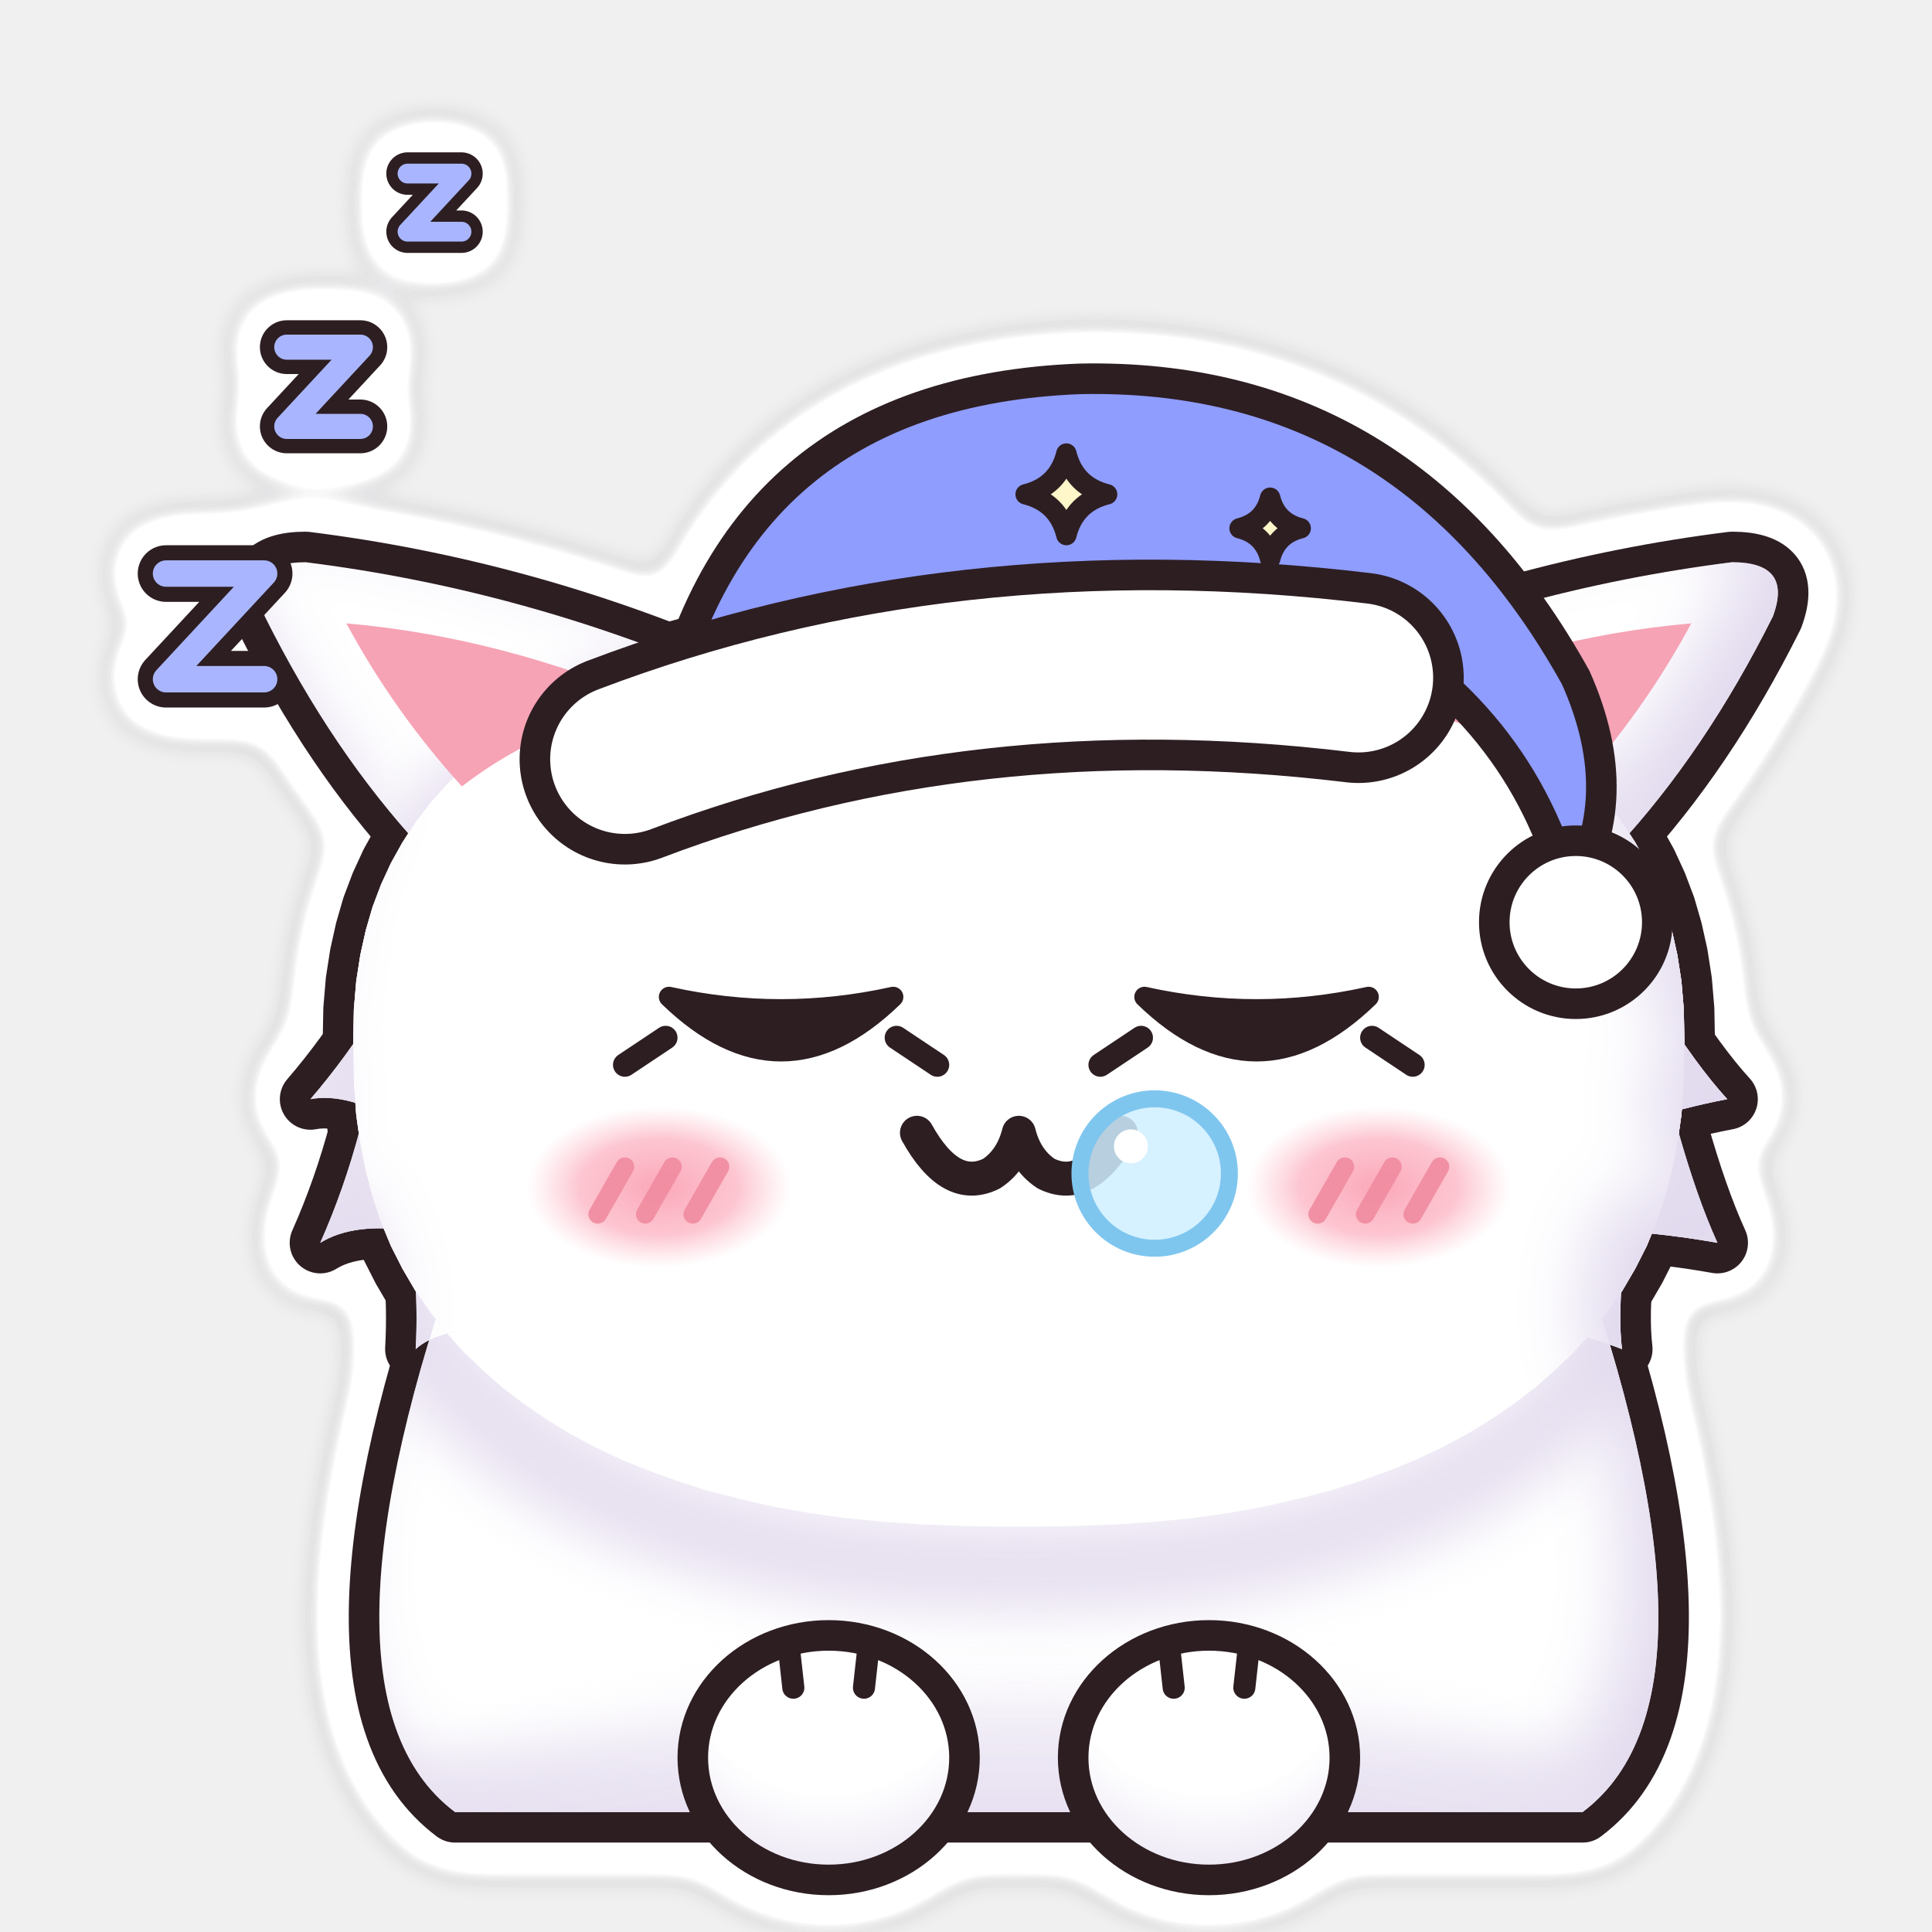
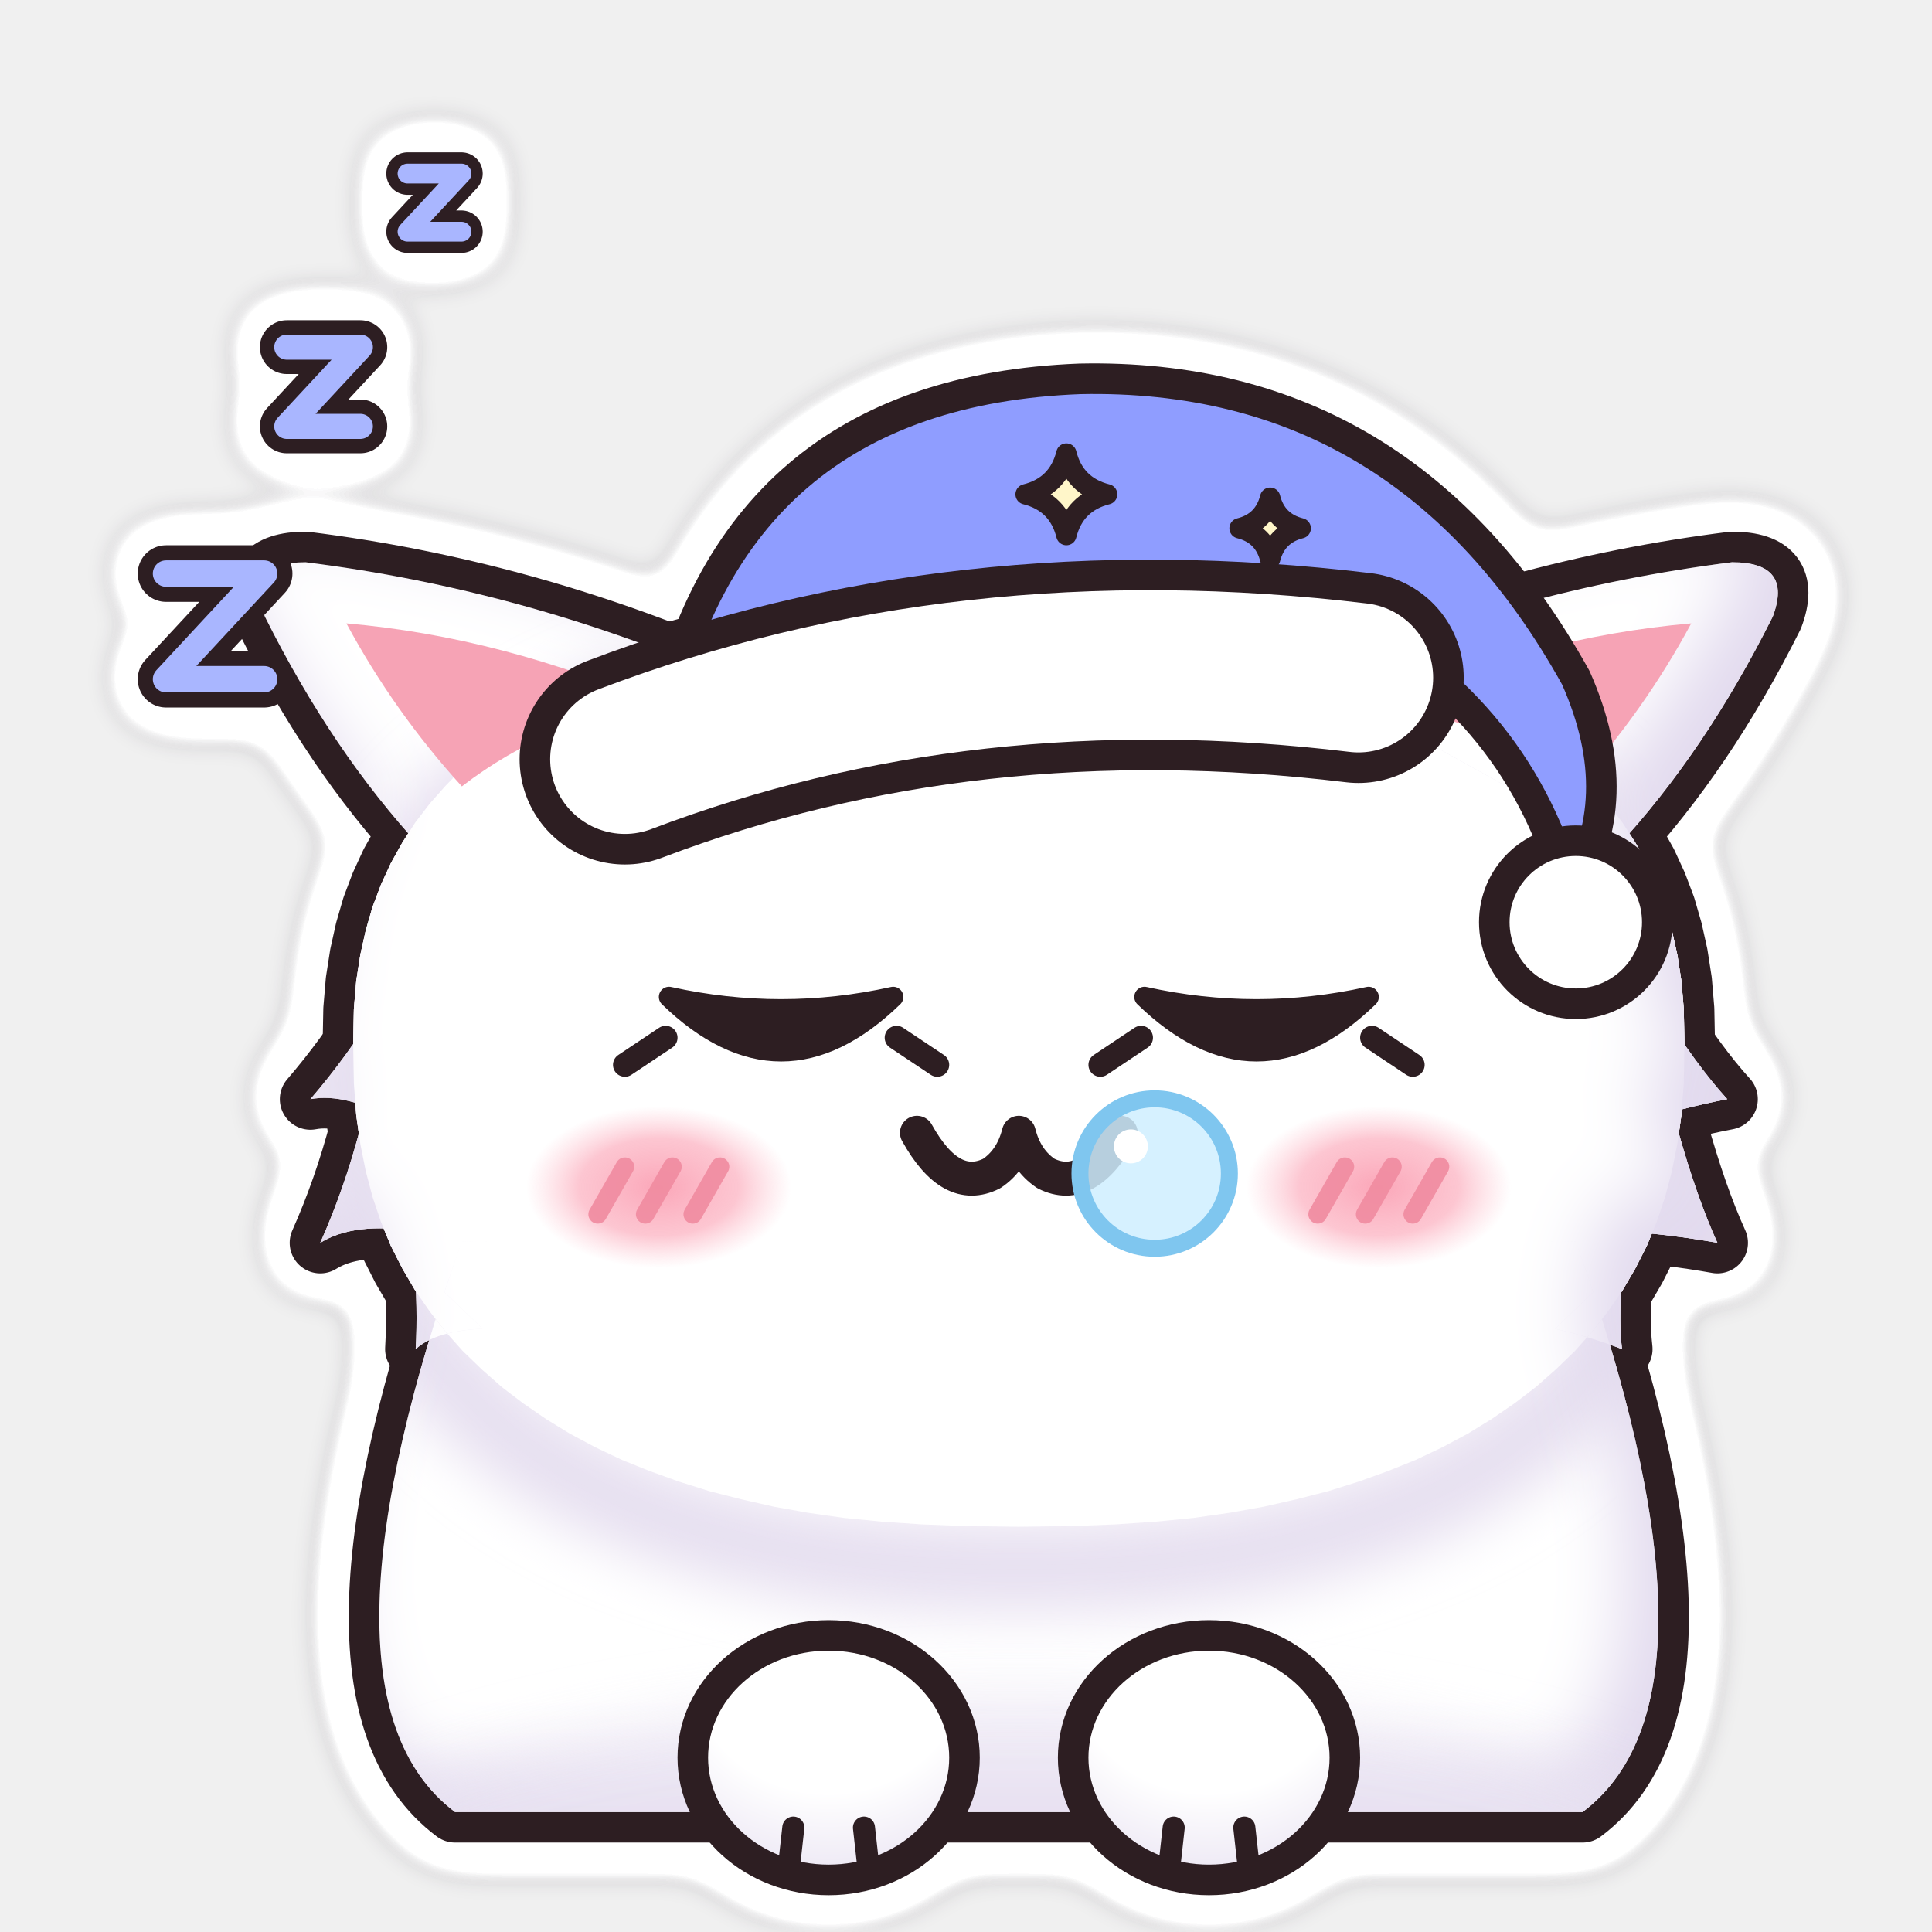
<svg xmlns="http://www.w3.org/2000/svg" viewBox="0 0 512 512" width="512" height="512">
  <defs>
    <linearGradient id="heartFill" x1="0" y1="0" x2="0" y2="1">
      <stop offset="0" stop-color="#ff9aae" />
      <stop offset="1" stop-color="#f4607d" />
    </linearGradient>
    <linearGradient id="lens" x1="0" y1="0" x2="1" y2="1">
      <stop offset="0" stop-color="#3b3350" />
      <stop offset="1" stop-color="#141019" />
    </linearGradient>
    <linearGradient id="flame" x1="0" y1="1" x2="0" y2="0">
      <stop offset="0" stop-color="#ff5a3d" />
      <stop offset="1" stop-color="#ffb43d" />
    </linearGradient>
    <linearGradient id="earFill" x1="0" y1="0" x2="0" y2="1">
      <stop offset="0" stop-color="#f7a9ba" />
      <stop offset="1" stop-color="#f493a9" />
    </linearGradient>
    <linearGradient id="mouthFill" x1="0" y1="0" x2="0" y2="1">
      <stop offset="0" stop-color="#9e2c46" />
      <stop offset="1" stop-color="#cc4a66" />
    </linearGradient>
    <linearGradient id="tongueFill" x1="0" y1="0" x2="0" y2="1">
      <stop offset="0" stop-color="#ff9db2" />
      <stop offset="1" stop-color="#f27994" />
    </linearGradient>
    <radialGradient id="blushFill">
      <stop offset="0" stop-color="#fba2b5" stop-opacity="0.95" />
      <stop offset="0.6" stop-color="#fcb3c2" stop-opacity="0.75" />
      <stop offset="1" stop-color="#fdc4cf" stop-opacity="0" />
    </radialGradient>
    <radialGradient id="blushStrong">
      <stop offset="0" stop-color="#f7839c" stop-opacity="0.95" />
      <stop offset="0.65" stop-color="#f996aa" stop-opacity="0.8" />
      <stop offset="1" stop-color="#fbb0bf" stop-opacity="0" />
    </radialGradient>
    <radialGradient id="pawShade" cx="0.5" cy="0.15" r="0.9">
      <stop offset="0.55" stop-color="#ffffff" />
      <stop offset="1" stop-color="#e9e3f2" />
    </radialGradient>
    <filter id="soft" x="-20%" y="-20%" width="140%" height="140%">
      <feGaussianBlur stdDeviation="9" />
    </filter>
    <filter id="rim" x="-10%" y="-10%" width="120%" height="120%">
      <feGaussianBlur stdDeviation="8" />
    </filter>
    <filter id="inner" filterUnits="userSpaceOnUse" x="-64" y="-64" width="640" height="640" color-interpolation-filters="sRGB">
      <feComponentTransfer in="SourceAlpha" result="outside">
        <feFuncA type="table" tableValues="1 0" />
      </feComponentTransfer>
      <feOffset in="outside" dx="-10" dy="-12" result="shifted" />
      <feGaussianBlur in="shifted" stdDeviation="10" result="soft" />
      <feComposite in="soft" in2="SourceAlpha" operator="in" result="edge" />
      <feFlood flood-color="#e2daee" />
      <feComposite in2="edge" operator="in" />
    </filter>
    <filter id="sticker" x="-15%" y="-15%" width="130%" height="130%" color-interpolation-filters="sRGB">
      <feGaussianBlur in="SourceAlpha" stdDeviation="7" result="blur" />
      <feComponentTransfer in="blur" result="mask">
        <feFuncA type="linear" slope="14" intercept="-0.6" />
      </feComponentTransfer>
      <feFlood flood-color="#ffffff" />
      <feComposite in2="mask" operator="in" result="border" />
      <feGaussianBlur in="mask" stdDeviation="2.5" result="shadowBlur" />
      <feFlood flood-color="#1d1428" flood-opacity="0.22" />
      <feComposite in2="shadowBlur" operator="in" result="shadow" />
      <feMerge>
        <feMergeNode in="shadow" />
        <feMergeNode in="border" />
        <feMergeNode in="SourceGraphic" />
      </feMerge>
    </filter>
  </defs>
  <g filter="url(#sticker)">
    <g transform="translate(270 284) scale(0.9) translate(-256 -266)">
      <clipPath id="sil">
        <path d="M92 316 C62 400 58 460 90 484 L422 484 C454 460 450 400 420 316 Z" />
        <path d="M80 200 Q54 172 34 132 Q28 116 46 116 Q110 124 170 150 Z" />
        <path d="M432 200 Q458 172 478 132 Q484 116 466 116 Q402 124 342 150 Z" />
        <path d="M452 258L451.8 269.5L451.1 278.8L449.9 287.3L448.3 295.3L446.3 302.9L443.8 310.3L440.9 317.3L437.5 324L433.7 330.5L429.4 336.7L424.7 342.7L419.7 348.3L414.1 353.7L408.2 358.9L401.9 363.7L395.2 368.3L388.2 372.6L380.7 376.6L372.9 380.3L364.7 383.6L356.1 386.7L347.2 389.5L337.8 391.9L328.1 394.1L318 395.9L307.5 397.4L296.4 398.5L284.7 399.3L271.9 399.8L256 400L240.1 399.8L227.3 399.3L215.6 398.5L204.5 397.4L194 395.9L183.9 394.1L174.2 391.9L164.8 389.5L155.9 386.7L147.3 383.6L139.1 380.3L131.3 376.6L123.8 372.6L116.8 368.3L110.1 363.7L103.8 358.9L97.9 353.7L92.3 348.3L87.3 342.7L82.6 336.7L78.3 330.5L74.5 324L71.1 317.3L68.2 310.3L65.7 302.9L63.7 295.3L62.1 287.3L60.9 278.8L60.2 269.5L60 258L60.2 247.6L60.9 239.3L62.1 231.6L63.7 224.4L65.7 217.5L68.2 210.9L71.1 204.6L74.5 198.5L78.3 192.6L82.6 187L87.3 181.7L92.3 176.6L97.9 171.7L103.8 167.1L110.1 162.7L116.8 158.6L123.8 154.7L131.3 151.1L139.1 147.8L147.3 144.7L155.9 142L164.8 139.5L174.2 137.3L183.9 135.4L194 133.7L204.5 132.4L215.6 131.3L227.3 130.6L240.1 130.1L256 130L271.9 130.1L284.7 130.6L296.4 131.3L307.5 132.4L318 133.7L328.1 135.4L337.8 137.3L347.2 139.5L356.1 142L364.7 144.7L372.9 147.8L380.7 151.1L388.2 154.7L395.2 158.6L401.9 162.7L408.2 167.1L414.1 171.7L419.7 176.6L424.7 181.7L429.4 187L433.7 192.6L437.5 198.5L440.9 204.6L443.8 210.9L446.3 217.5L448.3 224.4L449.9 231.6L451.1 239.3L451.8 247.6Z" />
        <path d="M219.5 145.6 Q224.5 131.6 222.1 122 Q232.5 130.9 244.5 138.4 Z" />
        <path d="M241 138 Q252.1 121.5 258 108 Q261.9 123.6 267 138 Z" />
        <path d="M266.5 138.6 Q279.3 131.2 287.9 124.5 Q287.2 135.2 287.5 145.4 Z" />
        <path d="M73 280.7 Q58 272.1 47.4 274.1 Q57.9 261.9 67 247.3 Z" />
        <path d="M445 247.3 Q455.4 264 464.6 274.1 Q451.5 276.6 439 280.7 Z" />
        <path d="M78 313 Q60.3 310.2 50.3 316.4 Q57.3 300.7 62 283 Z" />
        <path d="M450 283 Q455.6 303 461.7 316.4 Q447.7 313.9 434 313 Z" />
        <path d="M98.1 341.7 Q84.4 342.3 78.4 347.7 Q79.1 335.5 77.9 322.3 Z" />
        <path d="M434.1 322.3 Q432.4 337.6 433.6 347.7 Q424 344 413.9 341.7 Z" />
        <path d="M88.6 418.3 Q77.1 411.3 70 412.7 Q75.3 402.2 79.4 389.7 Z" />
        <path d="M432.6 389.7 Q437.1 404.4 442 412.7 Q432.6 414.7 423.4 418.3 Z" />
      </clipPath>
      <g fill="#2d1e22" stroke="#2d1e22" stroke-width="18" stroke-linejoin="round">
        <path d="M92 316 C62 400 58 460 90 484 L422 484 C454 460 450 400 420 316 Z" />
        <path d="M80 200 Q54 172 34 132 Q28 116 46 116 Q110 124 170 150 Z" />
        <path d="M432 200 Q458 172 478 132 Q484 116 466 116 Q402 124 342 150 Z" />
        <path d="M452 258L451.8 269.5L451.1 278.8L449.9 287.3L448.3 295.3L446.3 302.9L443.8 310.3L440.9 317.3L437.5 324L433.7 330.5L429.4 336.7L424.7 342.7L419.7 348.3L414.1 353.7L408.2 358.9L401.9 363.7L395.2 368.3L388.2 372.6L380.7 376.6L372.9 380.3L364.7 383.6L356.1 386.7L347.2 389.5L337.8 391.9L328.1 394.1L318 395.9L307.5 397.4L296.4 398.5L284.7 399.3L271.9 399.8L256 400L240.1 399.8L227.3 399.3L215.6 398.5L204.5 397.4L194 395.9L183.9 394.1L174.2 391.9L164.8 389.5L155.9 386.7L147.3 383.6L139.1 380.3L131.3 376.6L123.8 372.6L116.8 368.3L110.1 363.7L103.8 358.9L97.9 353.7L92.3 348.3L87.3 342.7L82.6 336.7L78.3 330.5L74.5 324L71.1 317.3L68.2 310.3L65.7 302.9L63.7 295.3L62.1 287.3L60.9 278.8L60.2 269.5L60 258L60.2 247.6L60.9 239.3L62.1 231.6L63.7 224.4L65.7 217.5L68.2 210.9L71.1 204.6L74.5 198.5L78.3 192.6L82.6 187L87.3 181.7L92.3 176.6L97.9 171.7L103.8 167.1L110.1 162.7L116.8 158.6L123.8 154.7L131.3 151.1L139.1 147.8L147.3 144.7L155.9 142L164.8 139.5L174.2 137.3L183.9 135.4L194 133.7L204.5 132.4L215.6 131.3L227.3 130.6L240.1 130.1L256 130L271.9 130.1L284.7 130.6L296.4 131.3L307.5 132.4L318 133.7L328.1 135.4L337.8 137.3L347.2 139.5L356.1 142L364.7 144.7L372.9 147.8L380.7 151.1L388.2 154.7L395.2 158.6L401.9 162.7L408.2 167.1L414.1 171.7L419.7 176.6L424.7 181.7L429.4 187L433.7 192.6L437.5 198.5L440.9 204.6L443.8 210.9L446.3 217.5L448.3 224.4L449.9 231.6L451.1 239.3L451.8 247.6Z" />
        <path d="M219.5 145.6 Q224.5 131.6 222.1 122 Q232.5 130.9 244.5 138.4 Z" />
        <path d="M241 138 Q252.1 121.5 258 108 Q261.9 123.6 267 138 Z" />
        <path d="M266.5 138.6 Q279.3 131.2 287.9 124.5 Q287.2 135.2 287.5 145.4 Z" />
        <path d="M73 280.7 Q58 272.1 47.4 274.1 Q57.9 261.9 67 247.3 Z" />
        <path d="M445 247.3 Q455.4 264 464.6 274.1 Q451.5 276.6 439 280.7 Z" />
        <path d="M78 313 Q60.3 310.2 50.3 316.4 Q57.3 300.7 62 283 Z" />
        <path d="M450 283 Q455.6 303 461.7 316.4 Q447.7 313.9 434 313 Z" />
        <path d="M98.1 341.7 Q84.4 342.3 78.4 347.7 Q79.1 335.5 77.9 322.3 Z" />
        <path d="M434.1 322.3 Q432.4 337.6 433.6 347.7 Q424 344 413.9 341.7 Z" />
        <path d="M88.6 418.3 Q77.1 411.3 70 412.7 Q75.3 402.2 79.4 389.7 Z" />
        <path d="M432.6 389.7 Q437.1 404.4 442 412.7 Q432.6 414.7 423.4 418.3 Z" />
      </g>
      <g fill="#ffffff">
        <path d="M92 316 C62 400 58 460 90 484 L422 484 C454 460 450 400 420 316 Z" />
        <path d="M80 200 Q54 172 34 132 Q28 116 46 116 Q110 124 170 150 Z" />
        <path d="M432 200 Q458 172 478 132 Q484 116 466 116 Q402 124 342 150 Z" />
        <path d="M452 258L451.8 269.5L451.1 278.8L449.9 287.3L448.3 295.3L446.3 302.9L443.8 310.3L440.9 317.3L437.5 324L433.7 330.5L429.4 336.7L424.7 342.7L419.7 348.3L414.1 353.7L408.2 358.9L401.9 363.7L395.2 368.3L388.2 372.6L380.7 376.6L372.9 380.3L364.7 383.6L356.1 386.7L347.2 389.5L337.8 391.9L328.1 394.1L318 395.9L307.5 397.4L296.4 398.5L284.7 399.3L271.9 399.8L256 400L240.1 399.8L227.3 399.3L215.6 398.5L204.5 397.4L194 395.9L183.9 394.1L174.2 391.9L164.8 389.5L155.9 386.7L147.3 383.6L139.1 380.3L131.3 376.6L123.8 372.6L116.8 368.3L110.1 363.7L103.8 358.9L97.9 353.7L92.3 348.3L87.3 342.7L82.6 336.7L78.3 330.5L74.5 324L71.1 317.3L68.2 310.3L65.7 302.9L63.7 295.3L62.1 287.3L60.9 278.8L60.2 269.5L60 258L60.2 247.6L60.9 239.3L62.1 231.6L63.7 224.4L65.7 217.5L68.2 210.9L71.1 204.6L74.5 198.5L78.3 192.6L82.6 187L87.3 181.7L92.3 176.6L97.9 171.7L103.8 167.1L110.1 162.7L116.8 158.6L123.8 154.7L131.3 151.1L139.1 147.8L147.3 144.7L155.9 142L164.8 139.5L174.2 137.3L183.9 135.4L194 133.7L204.5 132.4L215.6 131.3L227.3 130.6L240.1 130.1L256 130L271.9 130.1L284.7 130.6L296.4 131.3L307.5 132.4L318 133.7L328.1 135.4L337.8 137.3L347.2 139.5L356.1 142L364.7 144.7L372.9 147.8L380.7 151.1L388.2 154.7L395.2 158.6L401.9 162.7L408.2 167.1L414.1 171.7L419.7 176.6L424.7 181.7L429.4 187L433.7 192.6L437.5 198.5L440.9 204.6L443.8 210.9L446.3 217.5L448.3 224.4L449.9 231.6L451.1 239.3L451.8 247.6Z" />
        <path d="M219.5 145.6 Q224.5 131.6 222.1 122 Q232.5 130.9 244.5 138.4 Z" />
        <path d="M241 138 Q252.1 121.5 258 108 Q261.9 123.6 267 138 Z" />
        <path d="M266.5 138.6 Q279.3 131.2 287.9 124.5 Q287.2 135.2 287.5 145.4 Z" />
        <path d="M73 280.7 Q58 272.1 47.4 274.1 Q57.9 261.9 67 247.3 Z" />
        <path d="M445 247.3 Q455.4 264 464.6 274.1 Q451.5 276.6 439 280.7 Z" />
        <path d="M78 313 Q60.3 310.2 50.3 316.4 Q57.3 300.7 62 283 Z" />
        <path d="M450 283 Q455.6 303 461.7 316.4 Q447.7 313.9 434 313 Z" />
        <path d="M98.1 341.7 Q84.4 342.3 78.4 347.7 Q79.1 335.5 77.9 322.3 Z" />
        <path d="M434.1 322.3 Q432.4 337.6 433.6 347.7 Q424 344 413.9 341.7 Z" />
        <path d="M88.6 418.3 Q77.1 411.3 70 412.7 Q75.3 402.2 79.4 389.7 Z" />
        <path d="M432.6 389.7 Q437.1 404.4 442 412.7 Q432.6 414.7 423.4 418.3 Z" />
      </g>
      <g clip-path="url(#sil)">
        <path d="M452 258L451.8 269.5L451.1 278.8L449.9 287.3L448.3 295.3L446.3 302.9L443.8 310.3L440.9 317.3L437.5 324L433.7 330.5L429.4 336.7L424.7 342.7L419.7 348.3L414.1 353.7L408.2 358.9L401.9 363.7L395.2 368.3L388.2 372.6L380.7 376.6L372.9 380.3L364.7 383.6L356.1 386.7L347.2 389.5L337.8 391.9L328.1 394.1L318 395.9L307.5 397.4L296.4 398.5L284.7 399.3L271.9 399.8L256 400L240.1 399.8L227.3 399.3L215.6 398.5L204.5 397.4L194 395.9L183.9 394.1L174.2 391.9L164.8 389.5L155.9 386.7L147.3 383.6L139.1 380.3L131.3 376.6L123.8 372.6L116.8 368.3L110.1 363.7L103.8 358.9L97.9 353.7L92.3 348.3L87.3 342.7L82.6 336.7L78.3 330.5L74.5 324L71.1 317.3L68.2 310.3L65.7 302.9L63.7 295.3L62.1 287.3L60.9 278.8L60.2 269.5L60 258L60.2 247.6L60.9 239.3L62.1 231.6L63.7 224.4L65.7 217.5L68.2 210.9L71.1 204.6L74.5 198.5L78.3 192.6L82.6 187L87.3 181.7L92.3 176.6L97.9 171.7L103.8 167.1L110.1 162.7L116.8 158.6L123.8 154.7L131.3 151.1L139.1 147.8L147.3 144.7L155.9 142L164.8 139.5L174.2 137.3L183.9 135.4L194 133.7L204.5 132.4L215.6 131.3L227.3 130.6L240.1 130.1L256 130L271.9 130.1L284.7 130.6L296.4 131.3L307.5 132.4L318 133.7L328.1 135.4L337.8 137.3L347.2 139.5L356.1 142L364.7 144.7L372.9 147.8L380.7 151.1L388.2 154.7L395.2 158.6L401.9 162.7L408.2 167.1L414.1 171.7L419.7 176.6L424.7 181.7L429.4 187L433.7 192.6L437.5 198.5L440.9 204.6L443.8 210.9L446.3 217.5L448.3 224.4L449.9 231.6L451.1 239.3L451.8 247.6Z" fill="none" stroke="#e6dff0" stroke-width="26" filter="url(#rim)" transform="translate(0 12)" />
        <path d="M452 258L451.8 269.5L451.1 278.8L449.9 287.3L448.3 295.3L446.3 302.9L443.8 310.3L440.9 317.3L437.5 324L433.7 330.5L429.4 336.7L424.7 342.7L419.7 348.3L414.1 353.7L408.2 358.9L401.9 363.7L395.2 368.3L388.2 372.6L380.7 376.6L372.9 380.3L364.7 383.6L356.1 386.7L347.2 389.5L337.8 391.9L328.1 394.1L318 395.9L307.5 397.4L296.4 398.5L284.7 399.3L271.9 399.8L256 400L240.1 399.8L227.3 399.3L215.6 398.5L204.5 397.4L194 395.9L183.9 394.1L174.2 391.9L164.8 389.5L155.9 386.7L147.3 383.6L139.1 380.3L131.3 376.6L123.8 372.6L116.8 368.3L110.1 363.7L103.8 358.9L97.9 353.7L92.3 348.3L87.3 342.7L82.6 336.7L78.3 330.5L74.5 324L71.1 317.3L68.2 310.3L65.7 302.9L63.7 295.3L62.1 287.3L60.9 278.8L60.2 269.5L60 258L60.2 247.6L60.9 239.3L62.1 231.6L63.7 224.4L65.7 217.5L68.2 210.9L71.1 204.6L74.5 198.5L78.3 192.6L82.6 187L87.3 181.7L92.3 176.6L97.9 171.7L103.8 167.1L110.1 162.7L116.8 158.6L123.8 154.7L131.3 151.1L139.1 147.8L147.3 144.7L155.9 142L164.8 139.5L174.2 137.3L183.9 135.4L194 133.7L204.5 132.4L215.6 131.3L227.3 130.6L240.1 130.1L256 130L271.9 130.1L284.7 130.6L296.4 131.3L307.5 132.4L318 133.7L328.1 135.4L337.8 137.3L347.2 139.5L356.1 142L364.7 144.7L372.9 147.8L380.7 151.1L388.2 154.7L395.2 158.6L401.9 162.7L408.2 167.1L414.1 171.7L419.7 176.6L424.7 181.7L429.4 187L433.7 192.6L437.5 198.5L440.9 204.6L443.8 210.9L446.3 217.5L448.3 224.4L449.9 231.6L451.1 239.3L451.8 247.6Z" fill="#ffffff" />
      </g>
      <g filter="url(#inner)" fill="#ffffff">
        <path d="M92 316 C62 400 58 460 90 484 L422 484 C454 460 450 400 420 316 Z" />
        <path d="M80 200 Q54 172 34 132 Q28 116 46 116 Q110 124 170 150 Z" />
        <path d="M432 200 Q458 172 478 132 Q484 116 466 116 Q402 124 342 150 Z" />
        <path d="M452 258L451.8 269.5L451.1 278.8L449.9 287.3L448.3 295.3L446.3 302.9L443.8 310.3L440.9 317.3L437.5 324L433.7 330.5L429.4 336.7L424.7 342.7L419.7 348.3L414.1 353.7L408.2 358.9L401.9 363.7L395.2 368.3L388.2 372.6L380.7 376.6L372.9 380.3L364.7 383.6L356.1 386.7L347.2 389.5L337.8 391.9L328.1 394.1L318 395.9L307.5 397.4L296.4 398.5L284.7 399.3L271.9 399.8L256 400L240.1 399.8L227.3 399.3L215.6 398.5L204.5 397.4L194 395.9L183.9 394.1L174.2 391.9L164.8 389.5L155.9 386.7L147.3 383.6L139.1 380.3L131.3 376.6L123.8 372.6L116.8 368.3L110.1 363.7L103.8 358.9L97.9 353.7L92.3 348.3L87.3 342.7L82.6 336.7L78.3 330.5L74.5 324L71.1 317.3L68.2 310.3L65.7 302.9L63.7 295.3L62.1 287.3L60.9 278.8L60.2 269.5L60 258L60.2 247.6L60.9 239.3L62.1 231.6L63.7 224.4L65.7 217.5L68.2 210.9L71.1 204.6L74.5 198.5L78.3 192.6L82.6 187L87.3 181.7L92.3 176.6L97.9 171.7L103.8 167.1L110.1 162.7L116.8 158.6L123.8 154.7L131.3 151.1L139.1 147.8L147.3 144.7L155.9 142L164.8 139.5L174.2 137.3L183.9 135.4L194 133.7L204.5 132.4L215.6 131.3L227.3 130.6L240.1 130.1L256 130L271.9 130.1L284.7 130.6L296.4 131.3L307.5 132.4L318 133.7L328.1 135.4L337.8 137.3L347.2 139.5L356.1 142L364.7 144.7L372.9 147.8L380.7 151.1L388.2 154.7L395.2 158.6L401.9 162.7L408.2 167.1L414.1 171.7L419.7 176.6L424.7 181.7L429.4 187L433.7 192.6L437.5 198.5L440.9 204.6L443.8 210.9L446.3 217.5L448.3 224.4L449.9 231.6L451.1 239.3L451.8 247.6Z" />
        <path d="M219.5 145.6 Q224.5 131.6 222.1 122 Q232.5 130.9 244.5 138.4 Z" />
        <path d="M241 138 Q252.1 121.5 258 108 Q261.9 123.6 267 138 Z" />
        <path d="M266.5 138.6 Q279.3 131.2 287.9 124.5 Q287.2 135.2 287.5 145.4 Z" />
        <path d="M73 280.7 Q58 272.1 47.4 274.1 Q57.9 261.9 67 247.3 Z" />
        <path d="M445 247.3 Q455.4 264 464.6 274.1 Q451.5 276.6 439 280.7 Z" />
        <path d="M78 313 Q60.3 310.2 50.3 316.4 Q57.3 300.7 62 283 Z" />
        <path d="M450 283 Q455.6 303 461.7 316.4 Q447.7 313.9 434 313 Z" />
        <path d="M98.1 341.7 Q84.4 342.3 78.4 347.7 Q79.1 335.5 77.9 322.3 Z" />
        <path d="M434.1 322.3 Q432.4 337.6 433.6 347.7 Q424 344 413.9 341.7 Z" />
        <path d="M88.6 418.3 Q77.1 411.3 70 412.7 Q75.3 402.2 79.4 389.7 Z" />
        <path d="M432.6 389.7 Q437.1 404.4 442 412.7 Q432.6 414.7 423.4 418.3 Z" />
      </g>
      <g clip-path="url(#sil)">
        <ellipse cx="256" cy="530" rx="240" ry="80" fill="#e9e3f2" filter="url(#soft)" opacity="0.7" />
      </g>
      <path d="M92 182 Q72 160 58 134 Q104 138 150 158 Q118 162 92 182Z" fill="#f6a3b5" />
      <path d="M420 182 Q440 160 454 134 Q408 138 362 158 Q394 162 420 182Z" fill="#f6a3b5" />
      <ellipse cx="150" cy="300" rx="39.1" ry="23.8" fill="url(#blushFill)" />
      <path d="M132 308 l8 -14 M146 308 l8 -14 M160 308 l8 -14" stroke="#f08ba0" stroke-width="5.5" stroke-linecap="round" opacity="0.9" />
      <ellipse cx="362" cy="300" rx="39.1" ry="23.8" fill="url(#blushFill)" />
      <path d="M344 308 l8 -14 M358 308 l8 -14 M372 308 l8 -14" stroke="#f08ba0" stroke-width="5.5" stroke-linecap="round" opacity="0.9" />
      <path d="M153 244 Q186 276 219 244 Q186 251.3 153 244Z" fill="#2d1e22" stroke="#2d1e22" stroke-width="6" stroke-linejoin="round" />
      <path d="M293 244 Q326 276 359 244 Q326 251.3 293 244Z" fill="#2d1e22" stroke="#2d1e22" stroke-width="6" stroke-linejoin="round" />
      <path d="M152 256 l-12 8 M220 256 l12 8 M292 256 l-12 8 M360 256 l12 8" fill="none" stroke="#2d1e22" stroke-width="7" stroke-linecap="round" stroke-linejoin="round" />
      <path d="M226 284 Q236 302 248 296 Q254 292 256 284 Q258 292 264 296 Q276 302 286 284" fill="none" stroke="#2d1e22" stroke-width="10" stroke-linecap="round" stroke-linejoin="round" />
      <g transform="translate(200 468)">
        <ellipse cx="0" cy="0" rx="40" ry="36" fill="url(#pawShade)" stroke="#2d1e22" stroke-width="9" />
-         <path d="M-12 -35 l1.6 14.4 M12 -35 l-1.6 14.4" fill="none" stroke="#2d1e22" stroke-width="6.5" stroke-linecap="round" stroke-linejoin="round" />
+         <g transform="scale(1 -1)">
+           <path d="M-12 -35 l1.6 14.4 M12 -35 l-1.6 14.4" fill="none" stroke="#2d1e22" stroke-width="6.5" stroke-linecap="round" stroke-linejoin="round" />
+         </g>
      </g>
      <g transform="translate(312 468)">
        <ellipse cx="0" cy="0" rx="40" ry="36" fill="url(#pawShade)" stroke="#2d1e22" stroke-width="9" />
-         <path d="M-12 -35 l1.6 14.4 M12 -35 l-1.6 14.4" fill="none" stroke="#2d1e22" stroke-width="6.5" stroke-linecap="round" stroke-linejoin="round" />
+         <g transform="scale(1 -1)">
+           <path d="M-12 -35 l1.6 14.4 M12 -35 l-1.6 14.4" fill="none" stroke="#2d1e22" stroke-width="6.5" stroke-linecap="round" stroke-linejoin="round" />
+         </g>
      </g>
      <path d="M150 168 Q170 66 274 62 Q370 60 420 150 Q436 186 418 214 Q404 160 352 132 Q340 160 300 156 Q220 150 150 168Z" fill="#8f9dff" stroke="#2d1e22" stroke-width="9" stroke-linejoin="round" />
      <path d="M140 174 Q240 136 356 150" fill="none" stroke="#2d1e22" stroke-width="62" stroke-linecap="round" />
      <path d="M140 174 Q240 136 356 150" fill="none" stroke="#ffffff" stroke-width="44" stroke-linecap="round" />
      <circle cx="420" cy="222" r="24" fill="#ffffff" stroke="#2d1e22" stroke-width="9" />
      <path transform="translate(270 96)" d="M0 -12 Q2.4 -2.4 12 0 Q2.4 2.4 0 12 Q-2.4 2.4 -12 0 Q-2.4 -2.4 0 -12Z" fill="#fff6c9" stroke="#2d1e22" stroke-width="6" stroke-linejoin="round" />
      <path transform="translate(330 106)" d="M0 -9 Q1.8 -1.8 9 0 Q1.8 1.8 0 9 Q-1.8 1.8 -9 0 Q-1.8 -1.8 0 -9Z" fill="#fff6c9" stroke="#2d1e22" stroke-width="6" stroke-linejoin="round" />
      <circle cx="296" cy="296" r="22" fill="#cfefff" fill-opacity="0.85" stroke="#7fc6ef" stroke-width="5" />
      <circle cx="289" cy="288" r="5" fill="#ffffff" />
    </g>
    <path d="M44 152 l26 0 l-26 28 l26 0" fill="none" stroke="#2d1e22" stroke-width="15" stroke-linecap="round" stroke-linejoin="round" />
    <path d="M44 152 l26 0 l-26 28 l26 0" fill="none" stroke="#a9b6ff" stroke-width="7" stroke-linecap="round" stroke-linejoin="round" />
    <path d="M76 92 l19.5 0 l-19.5 21 l19.5 0" fill="none" stroke="#2d1e22" stroke-width="14.25" stroke-linecap="round" stroke-linejoin="round" />
    <path d="M76 92 l19.5 0 l-19.5 21 l19.5 0" fill="none" stroke="#a9b6ff" stroke-width="6.65" stroke-linecap="round" stroke-linejoin="round" />
    <path d="M108 46 l14.3 0 l-14.3 15.4 l14.3 0" fill="none" stroke="#2d1e22" stroke-width="11.25" stroke-linecap="round" stroke-linejoin="round" />
    <path d="M108 46 l14.3 0 l-14.3 15.4 l14.3 0" fill="none" stroke="#a9b6ff" stroke-width="5.25" stroke-linecap="round" stroke-linejoin="round" />
  </g>
</svg>
